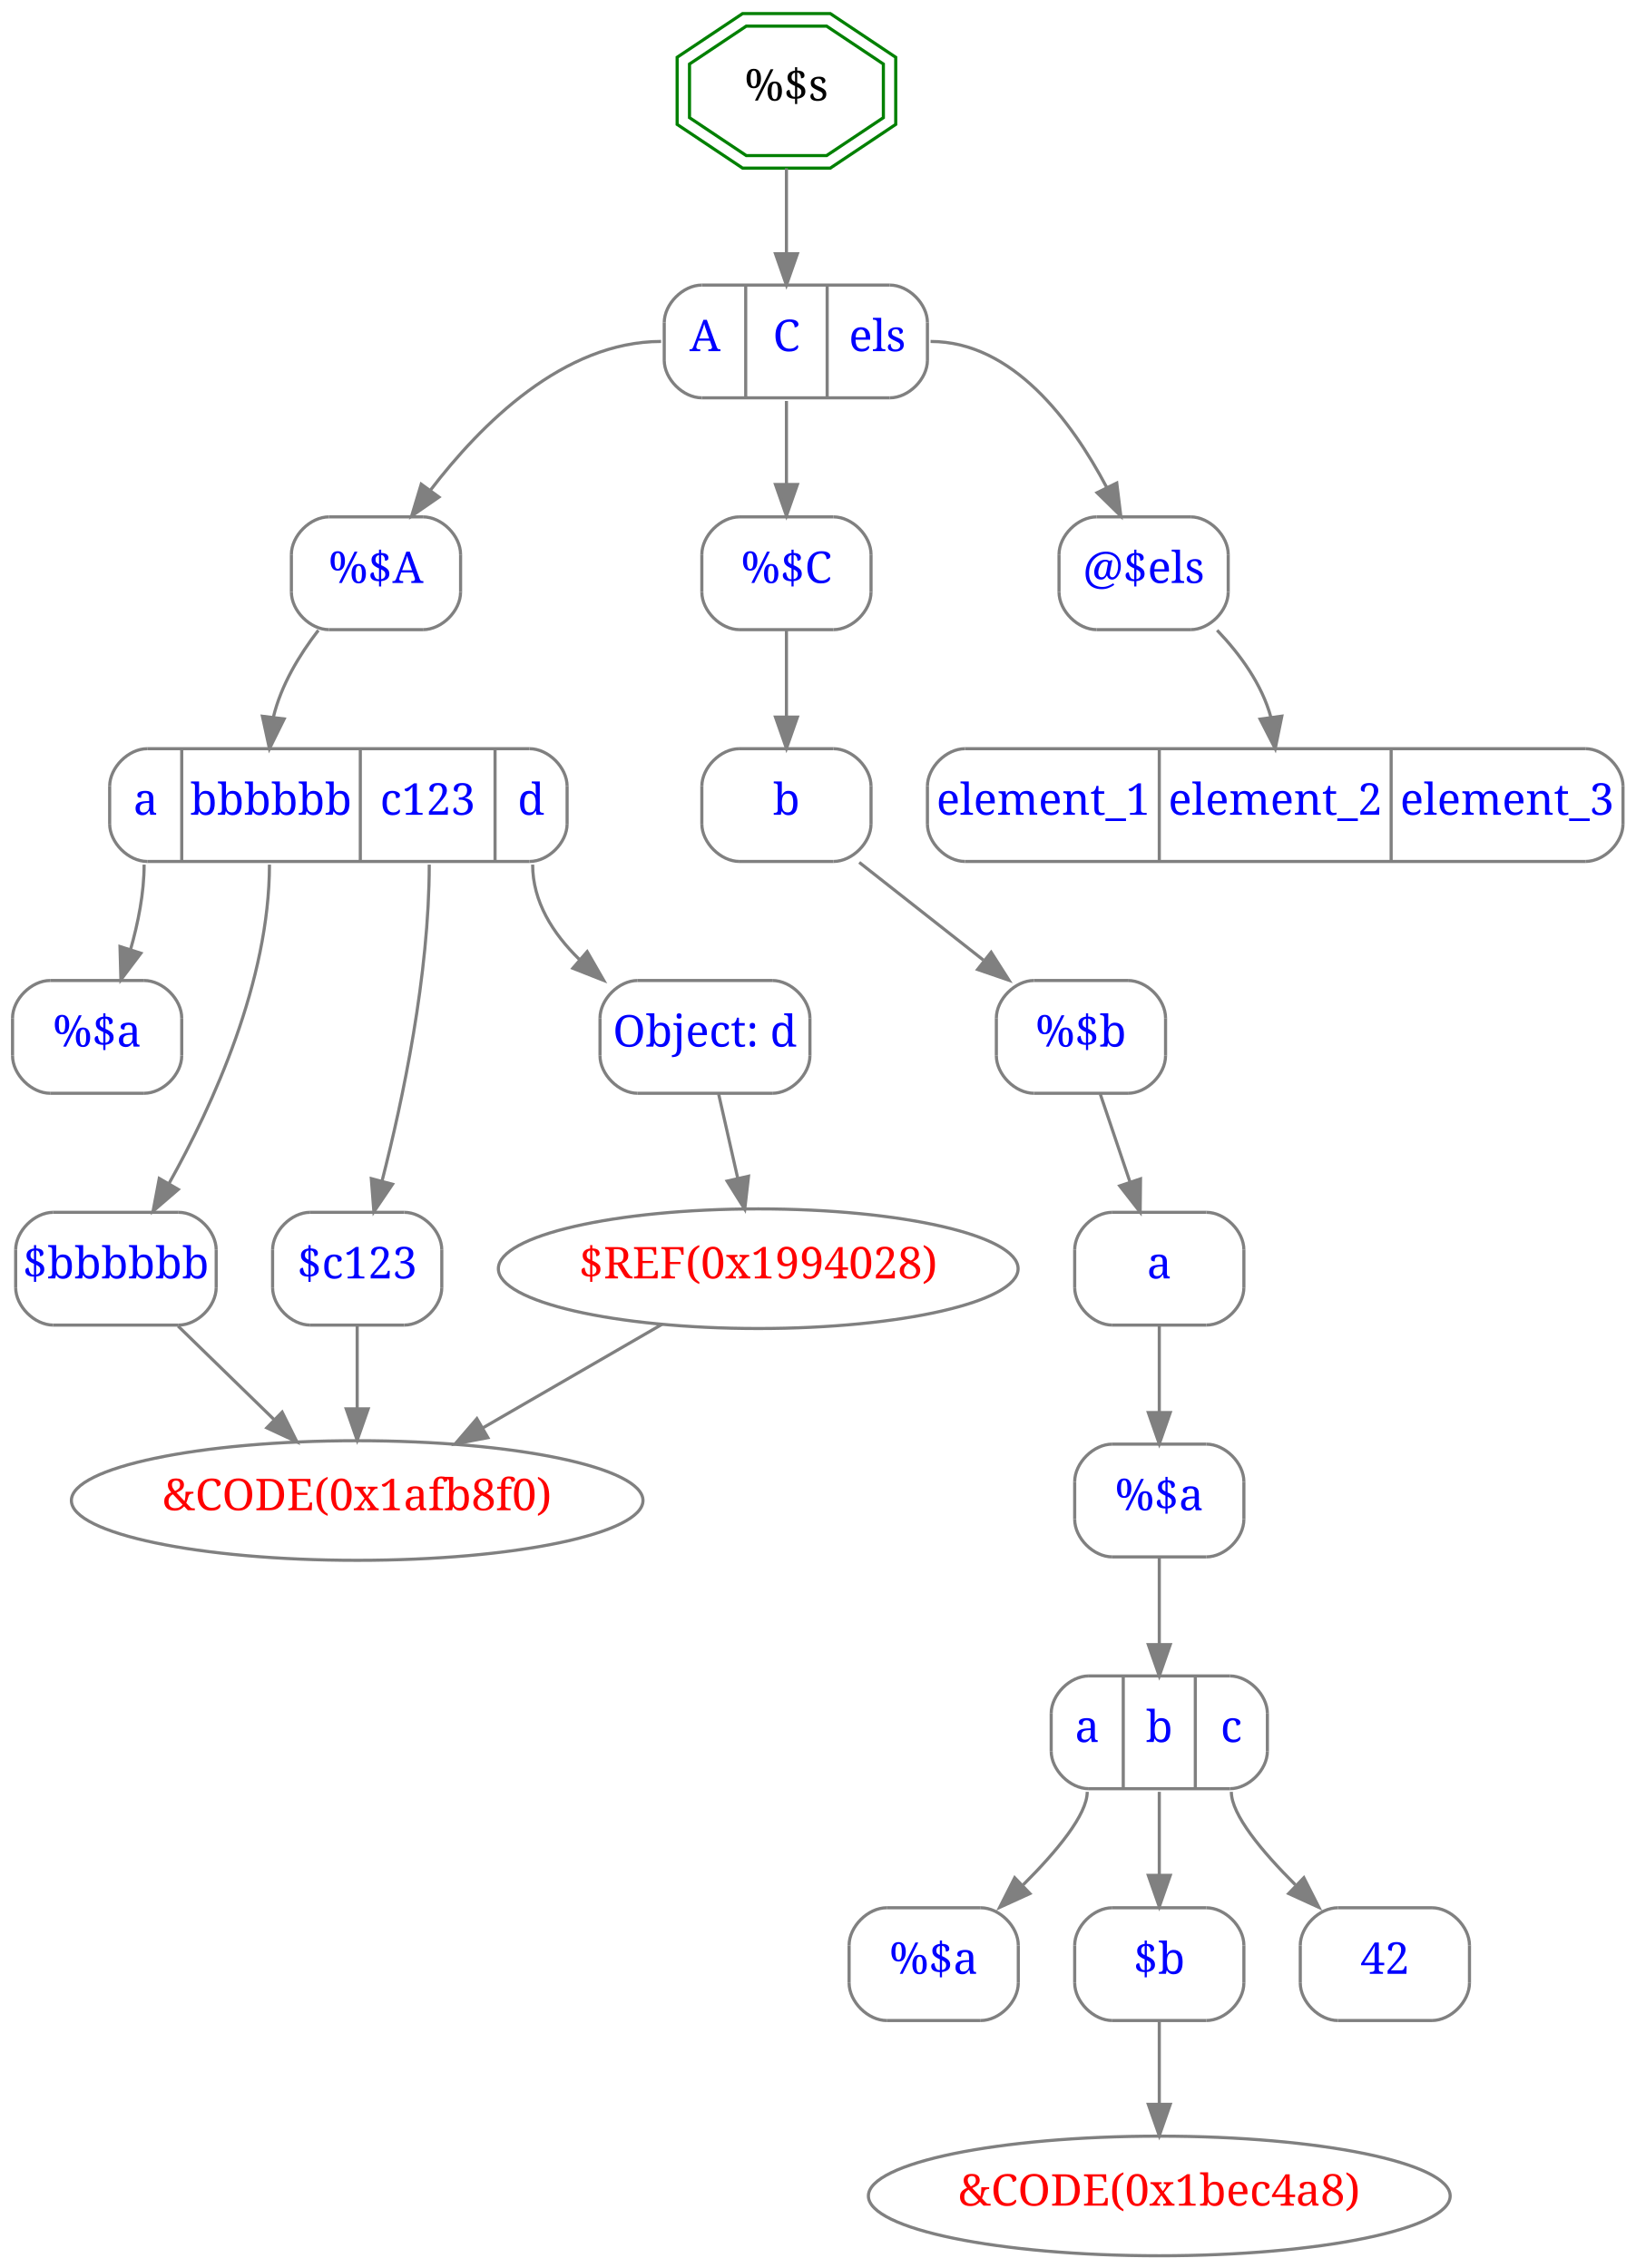
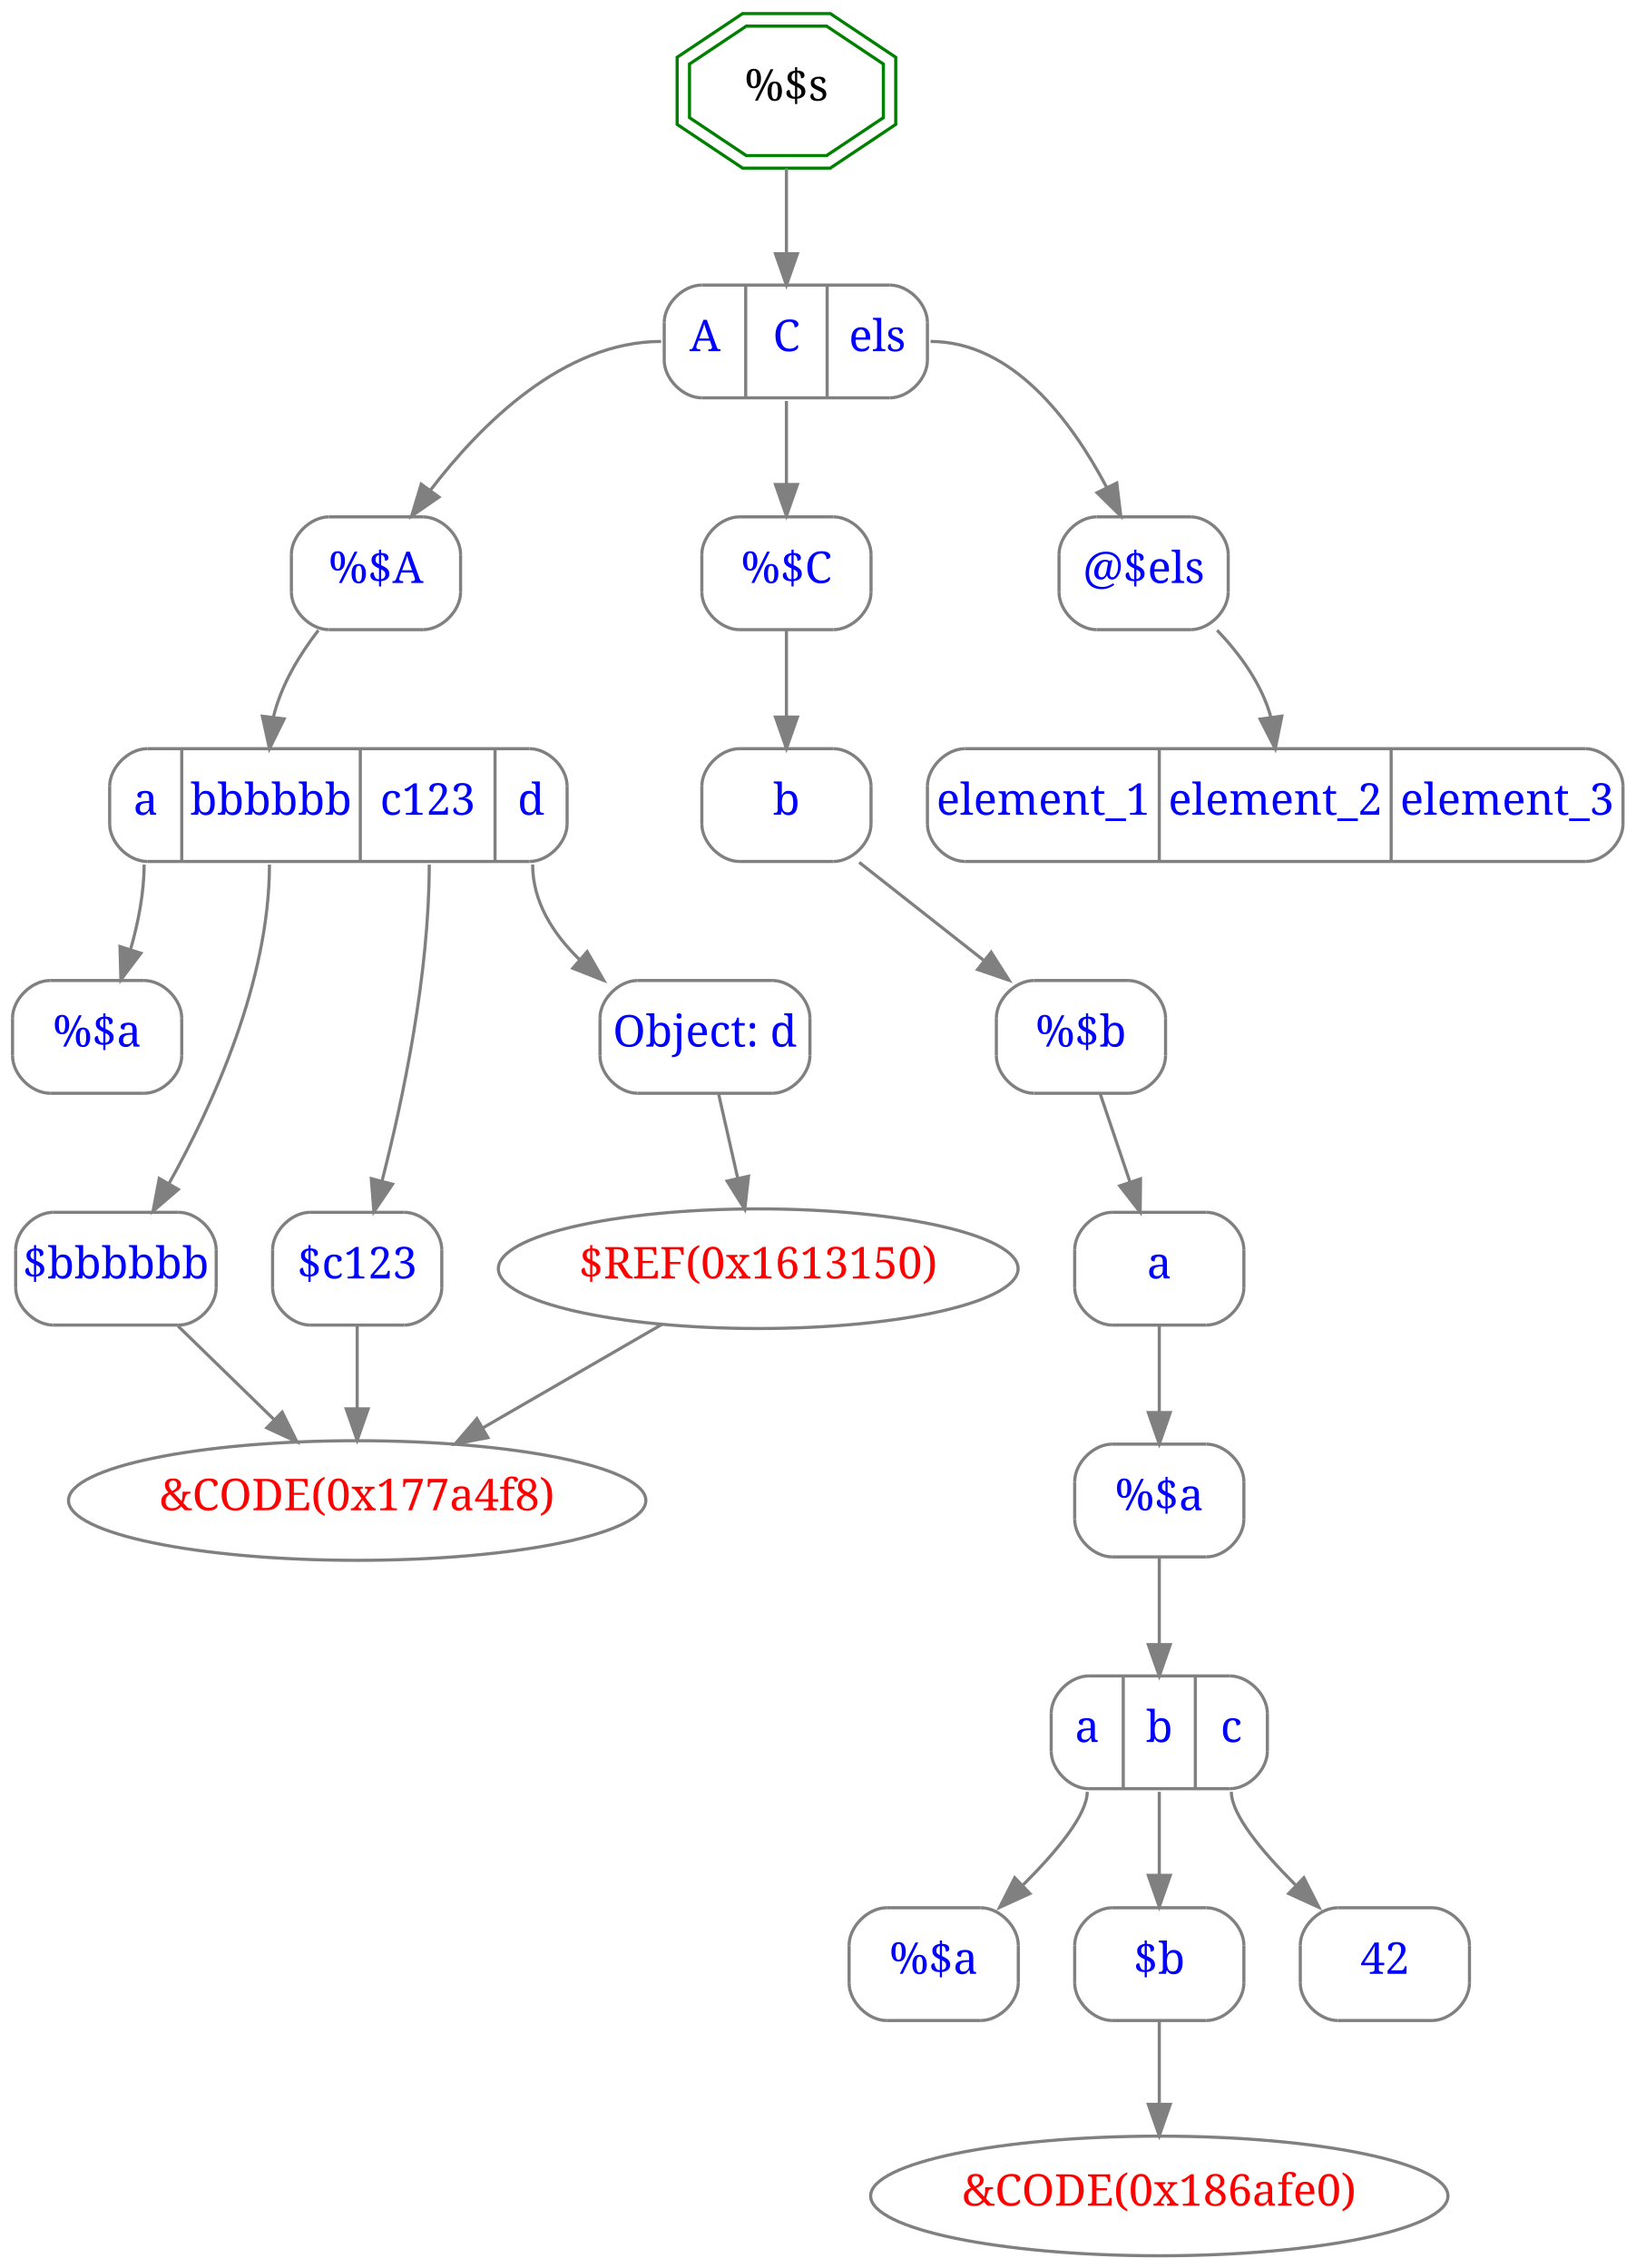
<svg xmlns="http://www.w3.org/2000/svg" width="522pt" height="724pt" viewBox="0.00 0.00 522.00 724.00">
  <g id="graph1" class="graph" transform="scale(1 1) rotate(0) translate(4 720)">
    <polygon fill="white" stroke="white" points="-4,5 -4,-720 519,-720 519,5 -4,5" />
    <g id="node1" class="node">
      <polygon fill="none" stroke="green" points="277.938,-682.44 277.938,-699.56 259.815,-711.665 234.185,-711.665 216.062,-699.56 216.062,-682.44 234.185,-670.335 259.815,-670.335 277.938,-682.44" />
      <polygon fill="none" stroke="green" points="281.882,-680.285 281.882,-701.715 260.997,-715.665 233.003,-715.665 212.118,-701.715 212.118,-680.285 233.003,-666.335 260.997,-666.335 281.882,-680.285" />
      <text text-anchor="middle" x="247" y="-687.9" font-family="Times Roman,serif" font-size="14.00">%$s</text>
    </g>
    <g id="node2" class="node">
      <polyline fill="none" stroke="grey" points="220,-593 280,-593 " />
      <path fill="none" stroke="grey" d="M280,-593C286,-593 292,-599 292,-605" />
      <polyline fill="none" stroke="grey" points="292,-605 292,-617 " />
      <path fill="none" stroke="grey" d="M292,-617C292,-623 286,-629 280,-629" />
      <polyline fill="none" stroke="grey" points="280,-629 220,-629 " />
      <path fill="none" stroke="grey" d="M220,-629C214,-629 208,-623 208,-617" />
      <polyline fill="none" stroke="grey" points="208,-617 208,-605 " />
      <path fill="none" stroke="grey" d="M208,-605C208,-599 214,-593 220,-593" />
      <text text-anchor="middle" x="221" y="-607.9" font-family="Times Roman,serif" font-size="14.00" fill="blue">A</text>
      <polyline fill="none" stroke="grey" points="234,-593 234,-629 " />
      <text text-anchor="middle" x="247" y="-607.9" font-family="Times Roman,serif" font-size="14.00" fill="blue">C</text>
      <polyline fill="none" stroke="grey" points="260,-593 260,-629 " />
      <text text-anchor="middle" x="276" y="-607.9" font-family="Times Roman,serif" font-size="14.00" fill="blue">els</text>
    </g>
    <g id="edge2" class="edge">
      <path fill="none" stroke="grey" d="M247,-666.261C247,-658.012 247,-648.558 247,-639.298" />
      <polygon fill="grey" stroke="grey" points="250.5,-639 247,-629 243.5,-639 250.5,-639" />
    </g>
    <g id="node4" class="node">
      <polyline fill="none" stroke="grey" points="101,-519 131,-519 " />
      <path fill="none" stroke="grey" d="M131,-519C137,-519 143,-525 143,-531" />
      <polyline fill="none" stroke="grey" points="143,-531 143,-543 " />
      <path fill="none" stroke="grey" d="M143,-543C143,-549 137,-555 131,-555" />
      <polyline fill="none" stroke="grey" points="131,-555 101,-555 " />
      <path fill="none" stroke="grey" d="M101,-555C95,-555 89,-549 89,-543" />
      <polyline fill="none" stroke="grey" points="89,-543 89,-531 " />
      <path fill="none" stroke="grey" d="M89,-531C89,-525 95,-519 101,-519" />
      <text text-anchor="middle" x="116" y="-533.9" font-family="Times Roman,serif" font-size="14.00" fill="blue">%$A</text>
    </g>
    <g id="edge4" class="edge">
      <path fill="none" stroke="grey" d="M207,-611C175.9,-611 149.52,-584.662 133.296,-563.412" />
      <polygon fill="grey" stroke="grey" points="136.1,-561.317 127.385,-555.292 130.441,-565.437 136.1,-561.317" />
    </g>
    <g id="node22" class="node">
      <polyline fill="none" stroke="grey" points="232,-519 262,-519 " />
      <path fill="none" stroke="grey" d="M262,-519C268,-519 274,-525 274,-531" />
      <polyline fill="none" stroke="grey" points="274,-531 274,-543 " />
      <path fill="none" stroke="grey" d="M274,-543C274,-549 268,-555 262,-555" />
      <polyline fill="none" stroke="grey" points="262,-555 232,-555 " />
      <path fill="none" stroke="grey" d="M232,-555C226,-555 220,-549 220,-543" />
      <polyline fill="none" stroke="grey" points="220,-543 220,-531 " />
      <path fill="none" stroke="grey" d="M220,-531C220,-525 226,-519 232,-519" />
      <text text-anchor="middle" x="247" y="-533.9" font-family="Times Roman,serif" font-size="14.00" fill="blue">%$C</text>
    </g>
    <g id="edge24" class="edge">
      <path fill="none" stroke="grey" d="M247,-592C247,-583.406 247,-574.057 247,-565.546" />
      <polygon fill="grey" stroke="grey" points="250.5,-565.333 247,-555.333 243.5,-565.333 250.5,-565.333" />
    </g>
    <g id="node42" class="node">
      <polyline fill="none" stroke="grey" points="346,-519 376,-519 " />
      <path fill="none" stroke="grey" d="M376,-519C382,-519 388,-525 388,-531" />
      <polyline fill="none" stroke="grey" points="388,-531 388,-543 " />
      <path fill="none" stroke="grey" d="M388,-543C388,-549 382,-555 376,-555" />
      <polyline fill="none" stroke="grey" points="376,-555 346,-555 " />
      <path fill="none" stroke="grey" d="M346,-555C340,-555 334,-549 334,-543" />
      <polyline fill="none" stroke="grey" points="334,-543 334,-531 " />
      <path fill="none" stroke="grey" d="M334,-531C334,-525 340,-519 346,-519" />
      <text text-anchor="middle" x="361" y="-533.9" font-family="Times Roman,serif" font-size="14.00" fill="blue">@$els</text>
    </g>
    <g id="edge44" class="edge">
      <path fill="none" stroke="grey" d="M293,-611C319.176,-611 338.025,-585.586 349.146,-564.545" />
      <polygon fill="grey" stroke="grey" points="352.425,-565.809 353.71,-555.292 346.147,-562.712 352.425,-565.809" />
    </g>
    <g id="node6" class="node">
      <polyline fill="none" stroke="grey" points="43,-445 165,-445 " />
      <path fill="none" stroke="grey" d="M165,-445C171,-445 177,-451 177,-457" />
      <polyline fill="none" stroke="grey" points="177,-457 177,-469 " />
      <path fill="none" stroke="grey" d="M177,-469C177,-475 171,-481 165,-481" />
      <polyline fill="none" stroke="grey" points="165,-481 43,-481 " />
      <path fill="none" stroke="grey" d="M43,-481C37,-481 31,-475 31,-469" />
      <polyline fill="none" stroke="grey" points="31,-469 31,-457 " />
      <path fill="none" stroke="grey" d="M31,-457C31,-451 37,-445 43,-445" />
      <text text-anchor="middle" x="42.5" y="-459.9" font-family="Times Roman,serif" font-size="14.00" fill="blue">a</text>
      <polyline fill="none" stroke="grey" points="54,-445 54,-481 " />
      <text text-anchor="middle" x="82.5" y="-459.9" font-family="Times Roman,serif" font-size="14.00" fill="blue">bbbbbb</text>
      <polyline fill="none" stroke="grey" points="111,-445 111,-481 " />
      <text text-anchor="middle" x="132.5" y="-459.9" font-family="Times Roman,serif" font-size="14.00" fill="blue">c123</text>
      <polyline fill="none" stroke="grey" points="154,-445 154,-481 " />
      <text text-anchor="middle" x="165.5" y="-459.9" font-family="Times Roman,serif" font-size="14.00" fill="blue">d</text>
    </g>
    <g id="edge6" class="edge">
      <path fill="none" stroke="grey" d="M97.607,-518.796C91.536,-510.947 85.704,-501.296 83.235,-491.013" />
      <polygon fill="grey" stroke="grey" points="86.698,-490.497 82,-481 79.75,-491.353 86.698,-490.497" />
    </g>
    <g id="node8" class="node">
      <polyline fill="none" stroke="grey" points="12,-371 42,-371 " />
      <path fill="none" stroke="grey" d="M42,-371C48,-371 54,-377 54,-383" />
      <polyline fill="none" stroke="grey" points="54,-383 54,-395 " />
      <path fill="none" stroke="grey" d="M54,-395C54,-401 48,-407 42,-407" />
      <polyline fill="none" stroke="grey" points="42,-407 12,-407 " />
      <path fill="none" stroke="grey" d="M12,-407C6,-407 0,-401 0,-395" />
      <polyline fill="none" stroke="grey" points="0,-395 0,-383 " />
      <path fill="none" stroke="grey" d="M0,-383C0,-377 6,-371 12,-371" />
      <text text-anchor="middle" x="27" y="-385.9" font-family="Times Roman,serif" font-size="14.00" fill="blue">%$a</text>
    </g>
    <g id="edge8" class="edge">
      <path fill="none" stroke="grey" d="M42,-444C42,-434.966 40.093,-425.381 37.639,-416.788" />
      <polygon fill="grey" stroke="grey" points="40.968,-415.706 34.588,-407.247 34.3,-417.838 40.968,-415.706" />
    </g>
    <g id="node10" class="node">
      <polyline fill="none" stroke="grey" points="13,-297 53,-297 " />
      <path fill="none" stroke="grey" d="M53,-297C59,-297 65,-303 65,-309" />
      <polyline fill="none" stroke="grey" points="65,-309 65,-321 " />
      <path fill="none" stroke="grey" d="M65,-321C65,-327 59,-333 53,-333" />
      <polyline fill="none" stroke="grey" points="53,-333 13,-333 " />
      <path fill="none" stroke="grey" d="M13,-333C7,-333 1,-327 1,-321" />
      <polyline fill="none" stroke="grey" points="1,-321 1,-309 " />
      <path fill="none" stroke="grey" d="M1,-309C1,-303 7,-297 13,-297" />
      <text text-anchor="middle" x="33" y="-311.9" font-family="Times Roman,serif" font-size="14.00" fill="blue">$bbbbbb</text>
    </g>
    <g id="edge10" class="edge">
      <path fill="none" stroke="grey" d="M82,-444C82,-406.874 64.044,-367.425 49.872,-342.07" />
      <polygon fill="grey" stroke="grey" points="52.894,-340.305 44.861,-333.397 46.833,-343.806 52.894,-340.305" />
    </g>
    <g id="node14" class="node">
      <polyline fill="none" stroke="grey" points="95,-297 125,-297 " />
      <path fill="none" stroke="grey" d="M125,-297C131,-297 137,-303 137,-309" />
      <polyline fill="none" stroke="grey" points="137,-309 137,-321 " />
      <path fill="none" stroke="grey" d="M137,-321C137,-327 131,-333 125,-333" />
      <polyline fill="none" stroke="grey" points="125,-333 95,-333 " />
      <path fill="none" stroke="grey" d="M95,-333C89,-333 83,-327 83,-321" />
      <polyline fill="none" stroke="grey" points="83,-321 83,-309 " />
      <path fill="none" stroke="grey" d="M83,-309C83,-303 89,-297 95,-297" />
      <text text-anchor="middle" x="110" y="-311.9" font-family="Times Roman,serif" font-size="14.00" fill="blue">$c123</text>
    </g>
    <g id="edge14" class="edge">
      <path fill="none" stroke="grey" d="M133,-444C133,-408.81 124.602,-369.047 117.956,-343.086" />
      <polygon fill="grey" stroke="grey" points="121.278,-341.96 115.334,-333.189 114.511,-343.752 121.278,-341.96" />
    </g>
    <g id="node17" class="node">
      <polyline fill="none" stroke="grey" points="199.5,-371 242.5,-371 " />
      <path fill="none" stroke="grey" d="M242.5,-371C248.5,-371 254.5,-377 254.5,-383" />
      <polyline fill="none" stroke="grey" points="254.5,-383 254.5,-395 " />
      <path fill="none" stroke="grey" d="M254.5,-395C254.5,-401 248.5,-407 242.5,-407" />
      <polyline fill="none" stroke="grey" points="242.5,-407 199.5,-407 " />
      <path fill="none" stroke="grey" d="M199.5,-407C193.5,-407 187.5,-401 187.5,-395" />
      <polyline fill="none" stroke="grey" points="187.5,-395 187.5,-383 " />
      <path fill="none" stroke="grey" d="M187.5,-383C187.5,-377 193.5,-371 199.5,-371" />
      <text text-anchor="middle" x="221" y="-385.9" font-family="Times Roman,serif" font-size="14.00" fill="blue">Object: d</text>
    </g>
    <g id="edge18" class="edge">
      <path fill="none" stroke="grey" d="M166,-444C166,-432.198 172.41,-422.044 180.854,-413.788" />
      <polygon fill="grey" stroke="grey" points="183.404,-416.211 188.688,-407.028 178.831,-410.911 183.404,-416.211" />
    </g>
    <g id="node12" class="node">
-       <ellipse fill="none" stroke="grey" cx="110" cy="-241" rx="91.217" ry="19.092" />
-       <text text-anchor="middle" x="110" y="-237.9" font-family="Times Roman,serif" font-size="14.00" fill="red">&amp;CODE(0x1afb8f0)</text>
+       <ellipse fill="none" stroke="grey" cx="110" cy="-241" rx="92.13" ry="19.092" />
+       <text text-anchor="middle" x="110" y="-237.9" font-family="Times Roman,serif" font-size="14.00" fill="red">&amp;CODE(0x177a4f8)</text>
    </g>
    <g id="edge12" class="edge">
      <path fill="none" stroke="grey" d="M52.829,-296.686C62.133,-287.624 73.355,-276.693 83.384,-266.924" />
      <polygon fill="grey" stroke="grey" points="86.048,-269.215 90.77,-259.731 81.164,-264.201 86.048,-269.215" />
    </g>
    <g id="edge16" class="edge">
      <path fill="none" stroke="grey" d="M110,-296.686C110,-288.725 110,-279.321 110,-270.53" />
      <polygon fill="grey" stroke="grey" points="113.5,-270.249 110,-260.249 106.5,-270.249 113.5,-270.249" />
    </g>
    <g id="node19" class="node">
      <ellipse fill="none" stroke="grey" cx="238" cy="-315" rx="82.939" ry="19.092" />
-       <text text-anchor="middle" x="238" y="-311.9" font-family="Times Roman,serif" font-size="14.00" fill="red">$REF(0x1994028)</text>
+       <text text-anchor="middle" x="238" y="-311.9" font-family="Times Roman,serif" font-size="14.00" fill="red">$REF(0x1613150)</text>
    </g>
    <g id="edge20" class="edge">
      <path fill="none" stroke="grey" d="M225.378,-370.686C227.236,-362.487 229.442,-352.757 231.485,-343.743" />
      <polygon fill="grey" stroke="grey" points="234.899,-344.516 233.696,-333.989 228.072,-342.968 234.899,-344.516" />
    </g>
    <g id="edge22" class="edge">
      <path fill="none" stroke="grey" d="M207.341,-297.275C190.18,-287.354 168.581,-274.867 150.092,-264.178" />
      <polygon fill="grey" stroke="grey" points="151.707,-261.069 141.298,-259.094 148.204,-267.129 151.707,-261.069" />
    </g>
    <g id="node24" class="node">
      <polyline fill="none" stroke="grey" points="232,-445 262,-445 " />
      <path fill="none" stroke="grey" d="M262,-445C268,-445 274,-451 274,-457" />
      <polyline fill="none" stroke="grey" points="274,-457 274,-469 " />
      <path fill="none" stroke="grey" d="M274,-469C274,-475 268,-481 262,-481" />
      <polyline fill="none" stroke="grey" points="262,-481 232,-481 " />
      <path fill="none" stroke="grey" d="M232,-481C226,-481 220,-475 220,-469" />
      <polyline fill="none" stroke="grey" points="220,-469 220,-457 " />
      <path fill="none" stroke="grey" d="M220,-457C220,-451 226,-445 232,-445" />
      <text text-anchor="middle" x="247" y="-459.9" font-family="Times Roman,serif" font-size="14.00" fill="blue">b</text>
    </g>
    <g id="edge26" class="edge">
      <path fill="none" stroke="grey" d="M247,-518.708C247,-510.464 247,-500.538 247,-491.362" />
      <polygon fill="grey" stroke="grey" points="250.5,-491.082 247,-481.082 243.5,-491.082 250.5,-491.082" />
    </g>
    <g id="node26" class="node">
      <polyline fill="none" stroke="grey" points="326,-371 356,-371 " />
      <path fill="none" stroke="grey" d="M356,-371C362,-371 368,-377 368,-383" />
      <polyline fill="none" stroke="grey" points="368,-383 368,-395 " />
      <path fill="none" stroke="grey" d="M368,-395C368,-401 362,-407 356,-407" />
      <polyline fill="none" stroke="grey" points="356,-407 326,-407 " />
      <path fill="none" stroke="grey" d="M326,-407C320,-407 314,-401 314,-395" />
      <polyline fill="none" stroke="grey" points="314,-395 314,-383 " />
      <path fill="none" stroke="grey" d="M314,-383C314,-377 320,-371 326,-371" />
      <text text-anchor="middle" x="341" y="-385.9" font-family="Times Roman,serif" font-size="14.00" fill="blue">%$b</text>
    </g>
    <g id="edge28" class="edge">
      <path fill="none" stroke="grey" d="M270.236,-444.708C282.188,-435.299 296.923,-423.699 309.847,-413.525" />
      <polygon fill="grey" stroke="grey" points="312.339,-416.017 318.031,-407.082 308.009,-410.517 312.339,-416.017" />
    </g>
    <g id="node28" class="node">
      <polyline fill="none" stroke="grey" points="351,-297 381,-297 " />
      <path fill="none" stroke="grey" d="M381,-297C387,-297 393,-303 393,-309" />
      <polyline fill="none" stroke="grey" points="393,-309 393,-321 " />
      <path fill="none" stroke="grey" d="M393,-321C393,-327 387,-333 381,-333" />
      <polyline fill="none" stroke="grey" points="381,-333 351,-333 " />
      <path fill="none" stroke="grey" d="M351,-333C345,-333 339,-327 339,-321" />
      <polyline fill="none" stroke="grey" points="339,-321 339,-309 " />
      <path fill="none" stroke="grey" d="M339,-309C339,-303 345,-297 351,-297" />
      <text text-anchor="middle" x="366" y="-311.9" font-family="Times Roman,serif" font-size="14.00" fill="blue">a</text>
    </g>
    <g id="edge30" class="edge">
      <path fill="none" stroke="grey" d="M347.18,-370.708C350.026,-362.284 353.464,-352.105 356.62,-342.765" />
      <polygon fill="grey" stroke="grey" points="360.006,-343.676 359.891,-333.082 353.375,-341.435 360.006,-343.676" />
    </g>
    <g id="node30" class="node">
      <polyline fill="none" stroke="grey" points="351,-223 381,-223 " />
      <path fill="none" stroke="grey" d="M381,-223C387,-223 393,-229 393,-235" />
      <polyline fill="none" stroke="grey" points="393,-235 393,-247 " />
      <path fill="none" stroke="grey" d="M393,-247C393,-253 387,-259 381,-259" />
      <polyline fill="none" stroke="grey" points="381,-259 351,-259 " />
      <path fill="none" stroke="grey" d="M351,-259C345,-259 339,-253 339,-247" />
      <polyline fill="none" stroke="grey" points="339,-247 339,-235 " />
      <path fill="none" stroke="grey" d="M339,-235C339,-229 345,-223 351,-223" />
      <text text-anchor="middle" x="366" y="-237.9" font-family="Times Roman,serif" font-size="14.00" fill="blue">%$a</text>
    </g>
    <g id="edge32" class="edge">
      <path fill="none" stroke="grey" d="M366,-296.708C366,-288.464 366,-278.538 366,-269.362" />
      <polygon fill="grey" stroke="grey" points="369.5,-269.082 366,-259.082 362.5,-269.082 369.5,-269.082" />
    </g>
    <g id="node32" class="node">
      <polyline fill="none" stroke="grey" points="343.5,-149 388.5,-149 " />
      <path fill="none" stroke="grey" d="M388.5,-149C394.5,-149 400.5,-155 400.5,-161" />
      <polyline fill="none" stroke="grey" points="400.5,-161 400.5,-173 " />
      <path fill="none" stroke="grey" d="M400.5,-173C400.5,-179 394.5,-185 388.5,-185" />
      <polyline fill="none" stroke="grey" points="388.5,-185 343.5,-185 " />
      <path fill="none" stroke="grey" d="M343.5,-185C337.5,-185 331.5,-179 331.5,-173" />
      <polyline fill="none" stroke="grey" points="331.5,-173 331.5,-161 " />
      <path fill="none" stroke="grey" d="M331.5,-161C331.5,-155 337.5,-149 343.5,-149" />
      <text text-anchor="middle" x="343" y="-163.9" font-family="Times Roman,serif" font-size="14.00" fill="blue">a</text>
      <polyline fill="none" stroke="grey" points="354.5,-149 354.5,-185 " />
      <text text-anchor="middle" x="366" y="-163.9" font-family="Times Roman,serif" font-size="14.00" fill="blue">b</text>
      <polyline fill="none" stroke="grey" points="377.5,-149 377.5,-185 " />
      <text text-anchor="middle" x="389" y="-163.9" font-family="Times Roman,serif" font-size="14.00" fill="blue">c</text>
    </g>
    <g id="edge34" class="edge">
      <path fill="none" stroke="grey" d="M366,-222.74C366,-214.628 366,-204.855 366,-195.258" />
      <polygon fill="grey" stroke="grey" points="369.5,-195 366,-185 362.5,-195 369.5,-195" />
    </g>
    <g id="node34" class="node">
      <polyline fill="none" stroke="grey" points="279,-75 309,-75 " />
      <path fill="none" stroke="grey" d="M309,-75C315,-75 321,-81 321,-87" />
      <polyline fill="none" stroke="grey" points="321,-87 321,-99 " />
      <path fill="none" stroke="grey" d="M321,-99C321,-105 315,-111 309,-111" />
      <polyline fill="none" stroke="grey" points="309,-111 279,-111 " />
      <path fill="none" stroke="grey" d="M279,-111C273,-111 267,-105 267,-99" />
      <polyline fill="none" stroke="grey" points="267,-99 267,-87 " />
      <path fill="none" stroke="grey" d="M267,-87C267,-81 273,-75 279,-75" />
      <text text-anchor="middle" x="294" y="-89.9" font-family="Times Roman,serif" font-size="14.00" fill="blue">%$a</text>
    </g>
    <g id="edge36" class="edge">
      <path fill="none" stroke="grey" d="M343,-148C343,-140.727 333.326,-129.058 322.574,-118.336" />
      <polygon fill="grey" stroke="grey" points="324.704,-115.528 315.065,-111.13 319.857,-120.579 324.704,-115.528" />
    </g>
    <g id="node36" class="node">
      <polyline fill="none" stroke="grey" points="351,-75 381,-75 " />
      <path fill="none" stroke="grey" d="M381,-75C387,-75 393,-81 393,-87" />
      <polyline fill="none" stroke="grey" points="393,-87 393,-99 " />
      <path fill="none" stroke="grey" d="M393,-99C393,-105 387,-111 381,-111" />
      <polyline fill="none" stroke="grey" points="381,-111 351,-111 " />
      <path fill="none" stroke="grey" d="M351,-111C345,-111 339,-105 339,-99" />
      <polyline fill="none" stroke="grey" points="339,-99 339,-87 " />
      <path fill="none" stroke="grey" d="M339,-87C339,-81 345,-75 351,-75" />
      <text text-anchor="middle" x="366" y="-89.9" font-family="Times Roman,serif" font-size="14.00" fill="blue">$b</text>
    </g>
    <g id="edge38" class="edge">
      <path fill="none" stroke="grey" d="M366,-148C366,-139.406 366,-130.057 366,-121.546" />
      <polygon fill="grey" stroke="grey" points="369.5,-121.333 366,-111.333 362.5,-121.333 369.5,-121.333" />
    </g>
    <g id="node40" class="node">
      <polyline fill="none" stroke="grey" points="423,-75 453,-75 " />
      <path fill="none" stroke="grey" d="M453,-75C459,-75 465,-81 465,-87" />
      <polyline fill="none" stroke="grey" points="465,-87 465,-99 " />
      <path fill="none" stroke="grey" d="M465,-99C465,-105 459,-111 453,-111" />
      <polyline fill="none" stroke="grey" points="453,-111 423,-111 " />
      <path fill="none" stroke="grey" d="M423,-111C417,-111 411,-105 411,-99" />
      <polyline fill="none" stroke="grey" points="411,-99 411,-87 " />
      <path fill="none" stroke="grey" d="M411,-87C411,-81 417,-75 423,-75" />
      <text text-anchor="middle" x="438" y="-89.9" font-family="Times Roman,serif" font-size="14.00" fill="blue">42</text>
    </g>
    <g id="edge42" class="edge">
      <path fill="none" stroke="grey" d="M389,-148C389,-140.727 398.674,-129.058 409.426,-118.336" />
      <polygon fill="grey" stroke="grey" points="412.143,-120.579 416.935,-111.13 407.296,-115.528 412.143,-120.579" />
    </g>
    <g id="node38" class="node">
-       <ellipse fill="none" stroke="grey" cx="366" cy="-19" rx="92.839" ry="19.092" />
-       <text text-anchor="middle" x="366" y="-15.9" font-family="Times Roman,serif" font-size="14.00" fill="red">&amp;CODE(0x1bec4a8)</text>
+       <ellipse fill="none" stroke="grey" cx="366" cy="-19" rx="92.13" ry="19.092" />
+       <text text-anchor="middle" x="366" y="-15.9" font-family="Times Roman,serif" font-size="14.00" fill="red">&amp;CODE(0x186afe0)</text>
    </g>
    <g id="edge40" class="edge">
      <path fill="none" stroke="grey" d="M366,-74.686C366,-66.725 366,-57.321 366,-48.53" />
      <polygon fill="grey" stroke="grey" points="369.5,-48.249 366,-38.249 362.5,-48.249 369.5,-48.249" />
    </g>
    <g id="node44" class="node">
      <polyline fill="none" stroke="grey" points="304,-445 502,-445 " />
      <path fill="none" stroke="grey" d="M502,-445C508,-445 514,-451 514,-457" />
      <polyline fill="none" stroke="grey" points="514,-457 514,-469 " />
      <path fill="none" stroke="grey" d="M514,-469C514,-475 508,-481 502,-481" />
      <polyline fill="none" stroke="grey" points="502,-481 304,-481 " />
      <path fill="none" stroke="grey" d="M304,-481C298,-481 292,-475 292,-469" />
      <polyline fill="none" stroke="grey" points="292,-469 292,-457 " />
      <path fill="none" stroke="grey" d="M292,-457C292,-451 298,-445 304,-445" />
      <text text-anchor="middle" x="329" y="-459.9" font-family="Times Roman,serif" font-size="14.00" fill="blue">element_1</text>
      <polyline fill="none" stroke="grey" points="366,-445 366,-481 " />
      <text text-anchor="middle" x="403" y="-459.9" font-family="Times Roman,serif" font-size="14.00" fill="blue">element_2</text>
      <polyline fill="none" stroke="grey" points="440,-445 440,-481 " />
      <text text-anchor="middle" x="477" y="-459.9" font-family="Times Roman,serif" font-size="14.00" fill="blue">element_3</text>
    </g>
    <g id="edge46" class="edge">
      <path fill="none" stroke="grey" d="M384.456,-518.812C391.822,-511.107 398.779,-501.538 401.635,-490.966" />
      <polygon fill="grey" stroke="grey" points="405.111,-491.382 403,-481 398.176,-490.433 405.111,-491.382" />
    </g>
  </g>
</svg>
